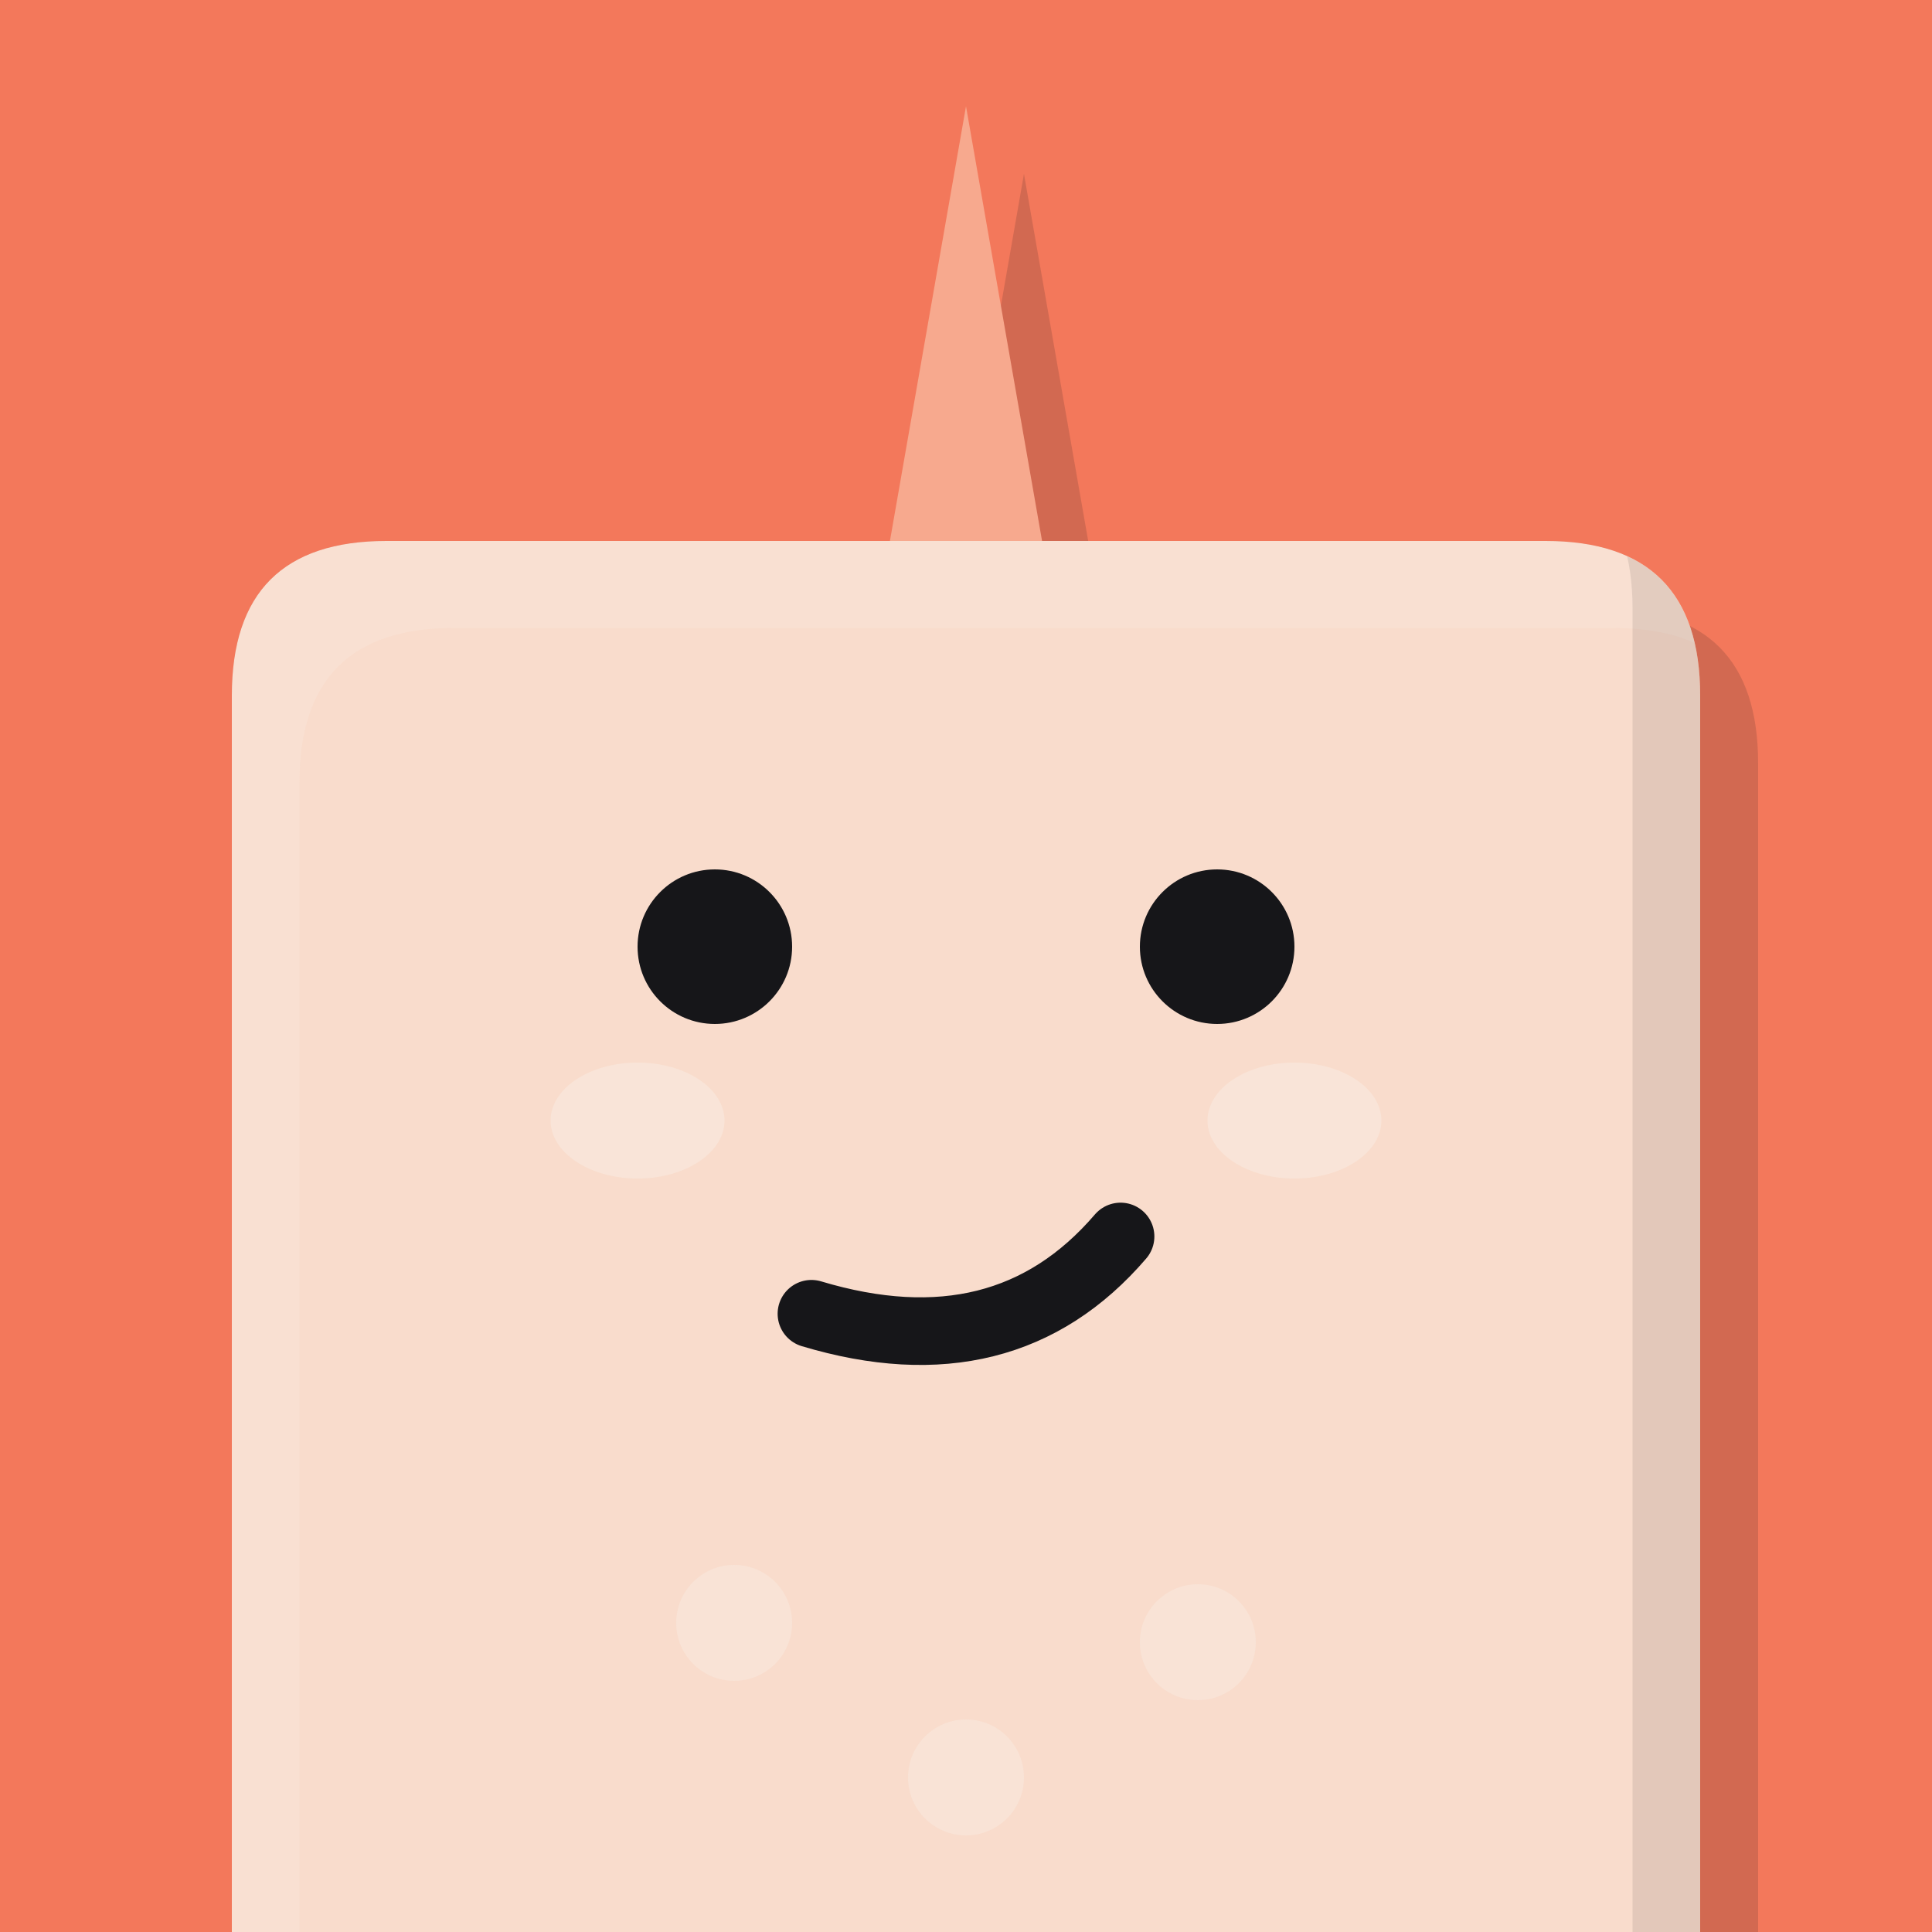
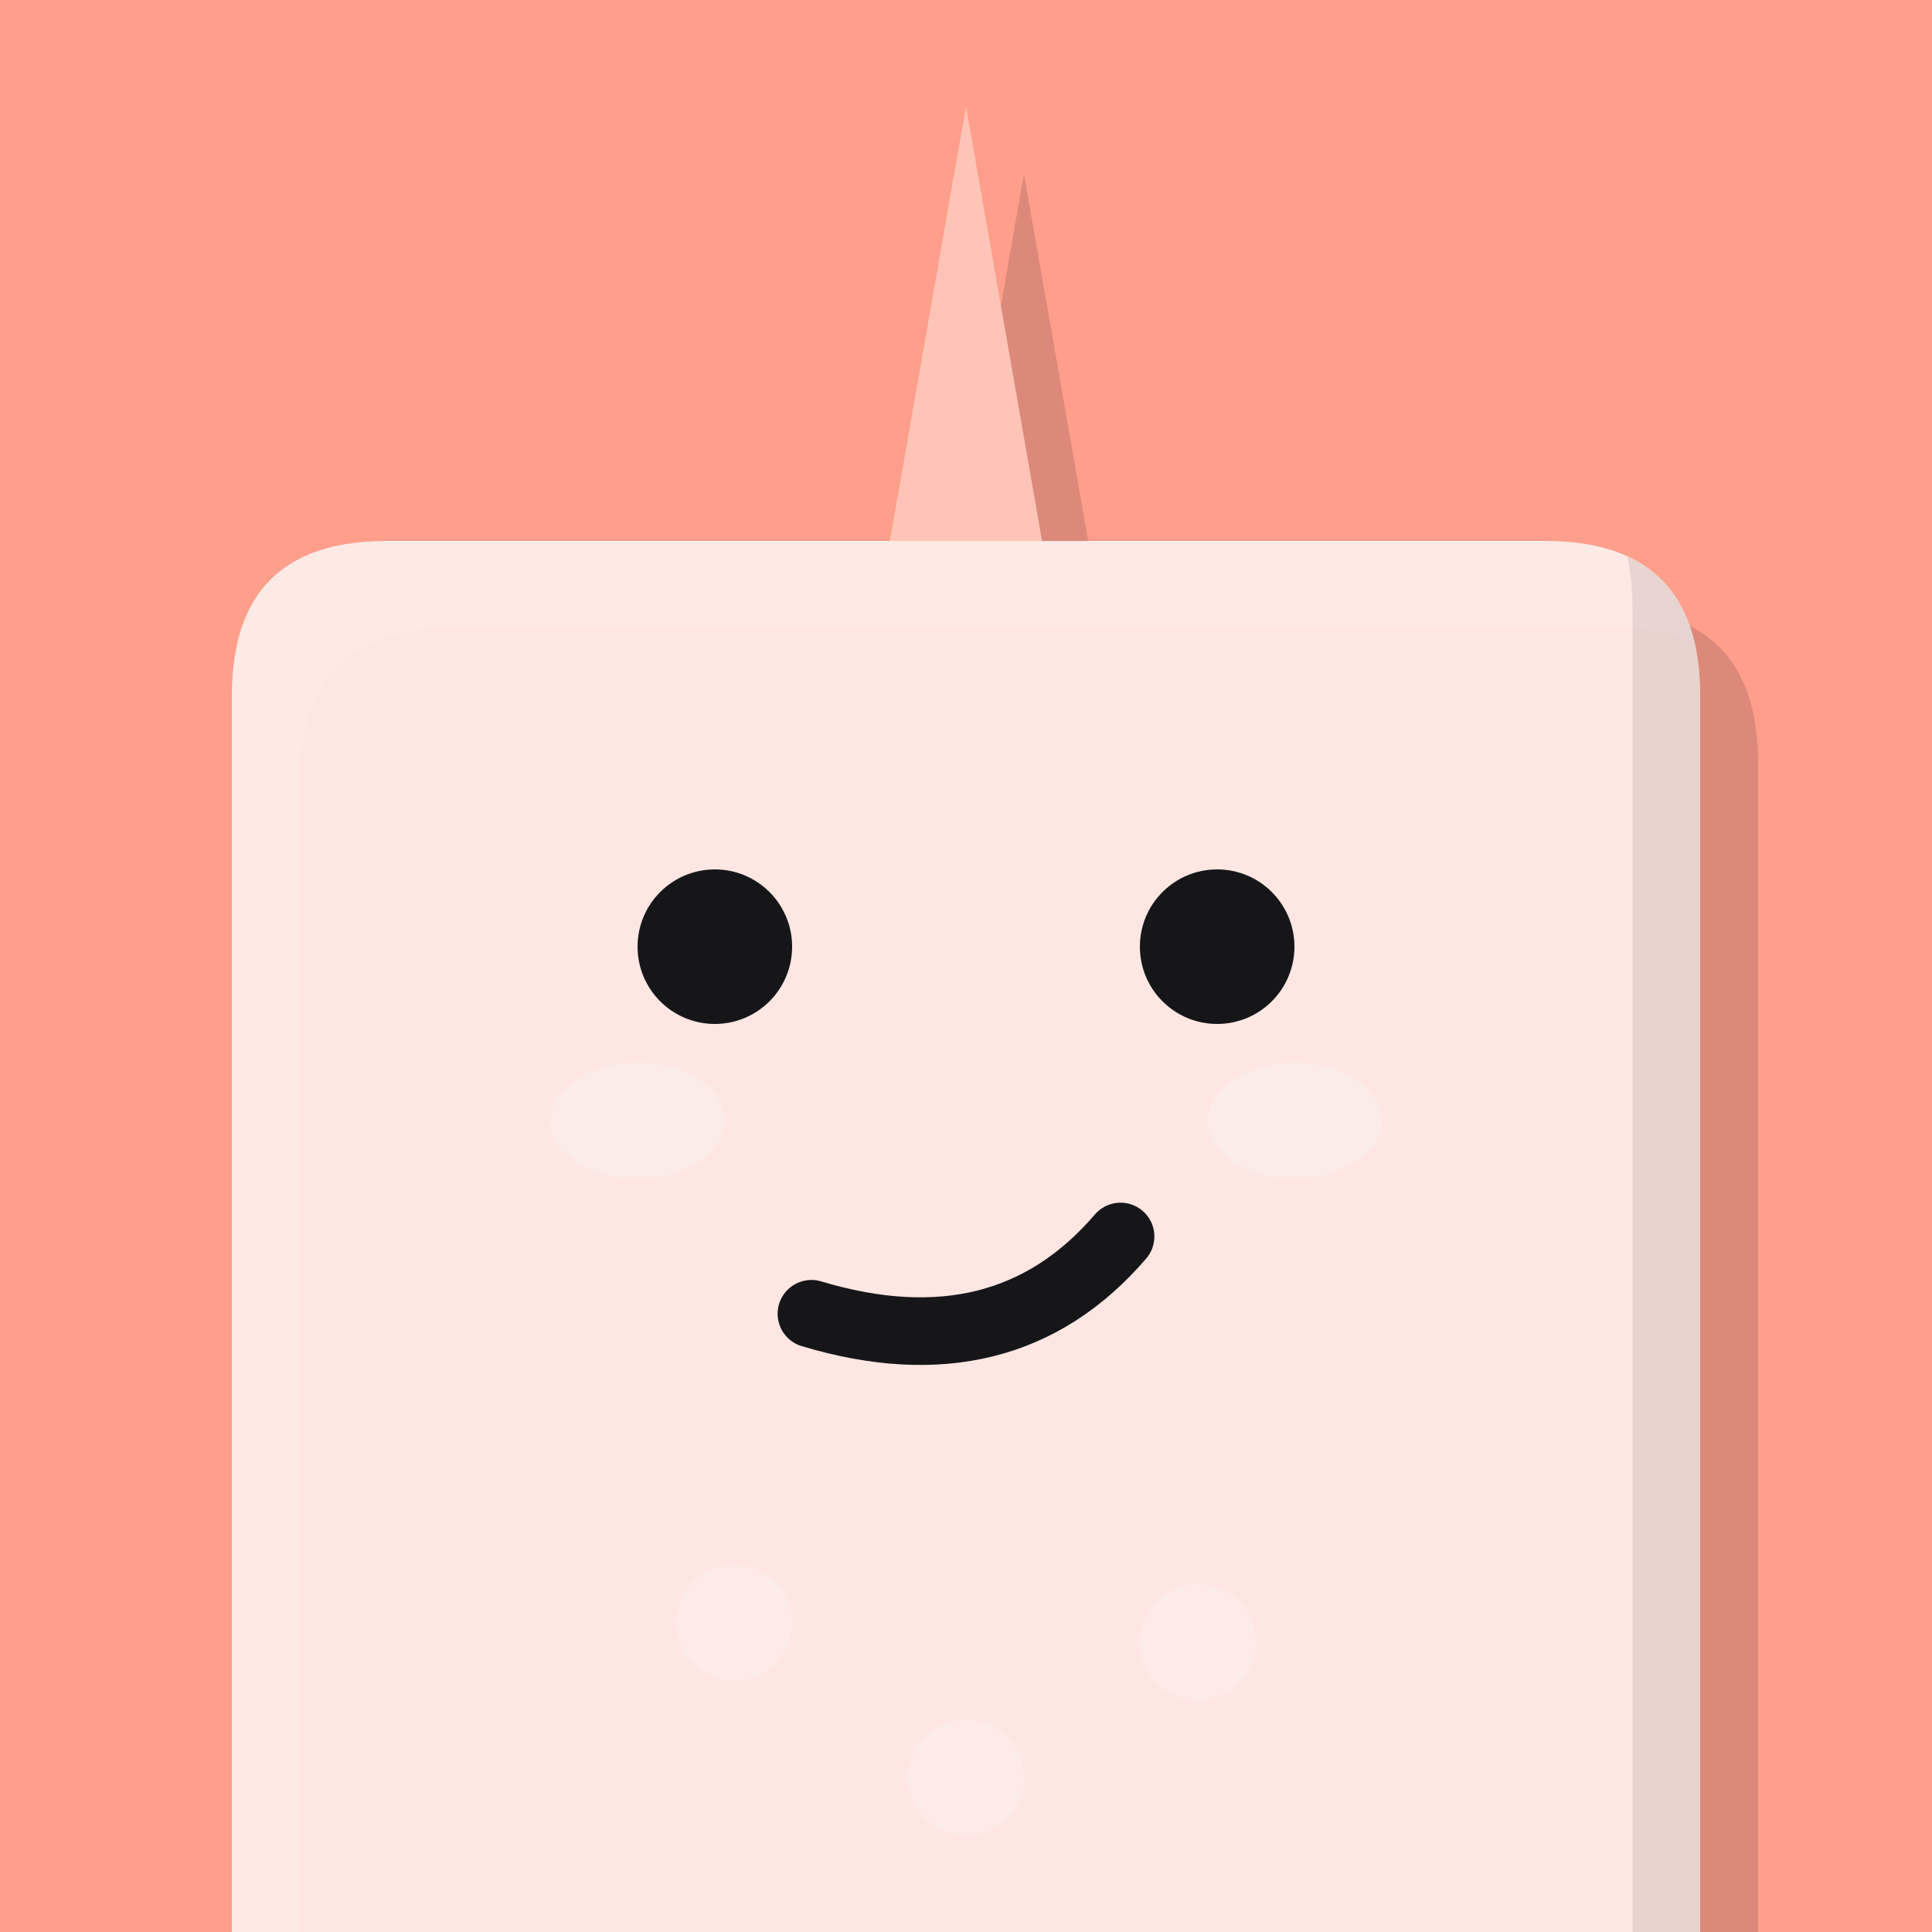
<svg xmlns="http://www.w3.org/2000/svg" viewBox="0 0 100 100" fill="none" shape-rendering="auto" aria-hidden="true">
  <defs>
    <g id="top-spike-3b1d0f40">
      <g opacity=".15" transform="translate(-23 -6.5)">
        <path d="m43 50 7-40 7 40Z" fill="#161619" />
      </g>
-       <path d="m17 40 7-40 7 40Z" fill="#f7a98e" />
+       <path d="m17 40 7-40 7 40Z" fill="#ffc4b7" />
    </g>
    <clipPath id="dbcrb-block">
      <path d="M12 106V36q0-8 8-8h60q8 0 8 8v70Z" />
    </clipPath>
    <g id="body-block-3b1d0f40">
      <g class="dbcr-t">
        <use transform="translate(26 5.5)" href="#top-spike-3b1d0f40" />
      </g>
      <path d="M15 109.5v-70q0-8 8-8h60q8 0 8 8v70Z" fill="#161619" opacity=".15" />
-       <path d="M12 106V36q0-8 8-8h60q8 0 8 8v70Z" fill="#f9dccc" />
+       <path d="M12 106V36q0-8 8-8h60q8 0 8 8v70Z" fill="#fee7e2" />
      <g clip-path="url(#dbcrb-block)">
        <path d="M12 106V36q0-8 8-8h60q8 0 8 8v70Zm3.5 4.5v-70q0-8 8-8h60q8 0 8 8v70Z" fill="#f8f8f4" opacity=".16" fill-rule="evenodd" />
        <path d="M12 106V36q0-8 8-8h60q8 0 8 8v70Zm-3.5-4.5v-70q0-8 8-8h60q8 0 8 8v70Z" fill="#161619" opacity=".1" fill-rule="evenodd" />
      </g>
    </g>
    <g id="pattern-dots-3b1d0f40">
      <circle cx="4" cy="9" r="3" fill="#f8f8f4" opacity=".25" />
      <circle cx="16" cy="17" r="3" fill="#f8f8f4" opacity=".25" />
      <circle cx="28" cy="10" r="3" fill="#f8f8f4" opacity=".25" />
    </g>
    <g id="cheeks-blushBig-3b1d0f40">
      <ellipse cx="5" cy="5" rx="4.5" ry="3" fill="#f8f8f4" opacity=".3" />
      <ellipse cx="39" cy="5" rx="4.5" ry="3" fill="#f8f8f4" opacity=".3" />
    </g>
    <g id="eyes-dots-3b1d0f40">
      <g class="dbcr-eb">
        <circle cx="10" cy="13" r="4" fill="#161619" />
      </g>
      <g class="dbcr-eb">
        <circle cx="36" cy="13" r="4" fill="#161619" />
      </g>
    </g>
    <g id="mouth-smirk-3b1d0f40">
      <path d="M6 8q10 3 16-4" stroke="#161619" stroke-width="3.5" stroke-linecap="round" stroke-linejoin="round" />
    </g>
    <g id="animation-none-3b1d0f40" />
    <clipPath id="clip-3b1d0f40">
      <rect width="100" height="100" rx="0" ry="0" />
    </clipPath>
  </defs>
  <g clip-path="url(#clip-3b1d0f40)">
-     <rect width="100" height="100" fill="#f3785b" />
+     <rect width="100" height="100" fill="#ff9e8a" />
    <g class="dbcr-c">
      <use href="#body-block-3b1d0f40" />
      <use transform="translate(34 75)" href="#pattern-dots-3b1d0f40" />
      <use transform="translate(28 53)" href="#cheeks-blushBig-3b1d0f40" />
      <use transform="translate(27 36)" href="#eyes-dots-3b1d0f40" />
      <use transform="translate(36 60)" href="#mouth-smirk-3b1d0f40" />
    </g>
    <use href="#animation-none-3b1d0f40" />
  </g>
</svg>
